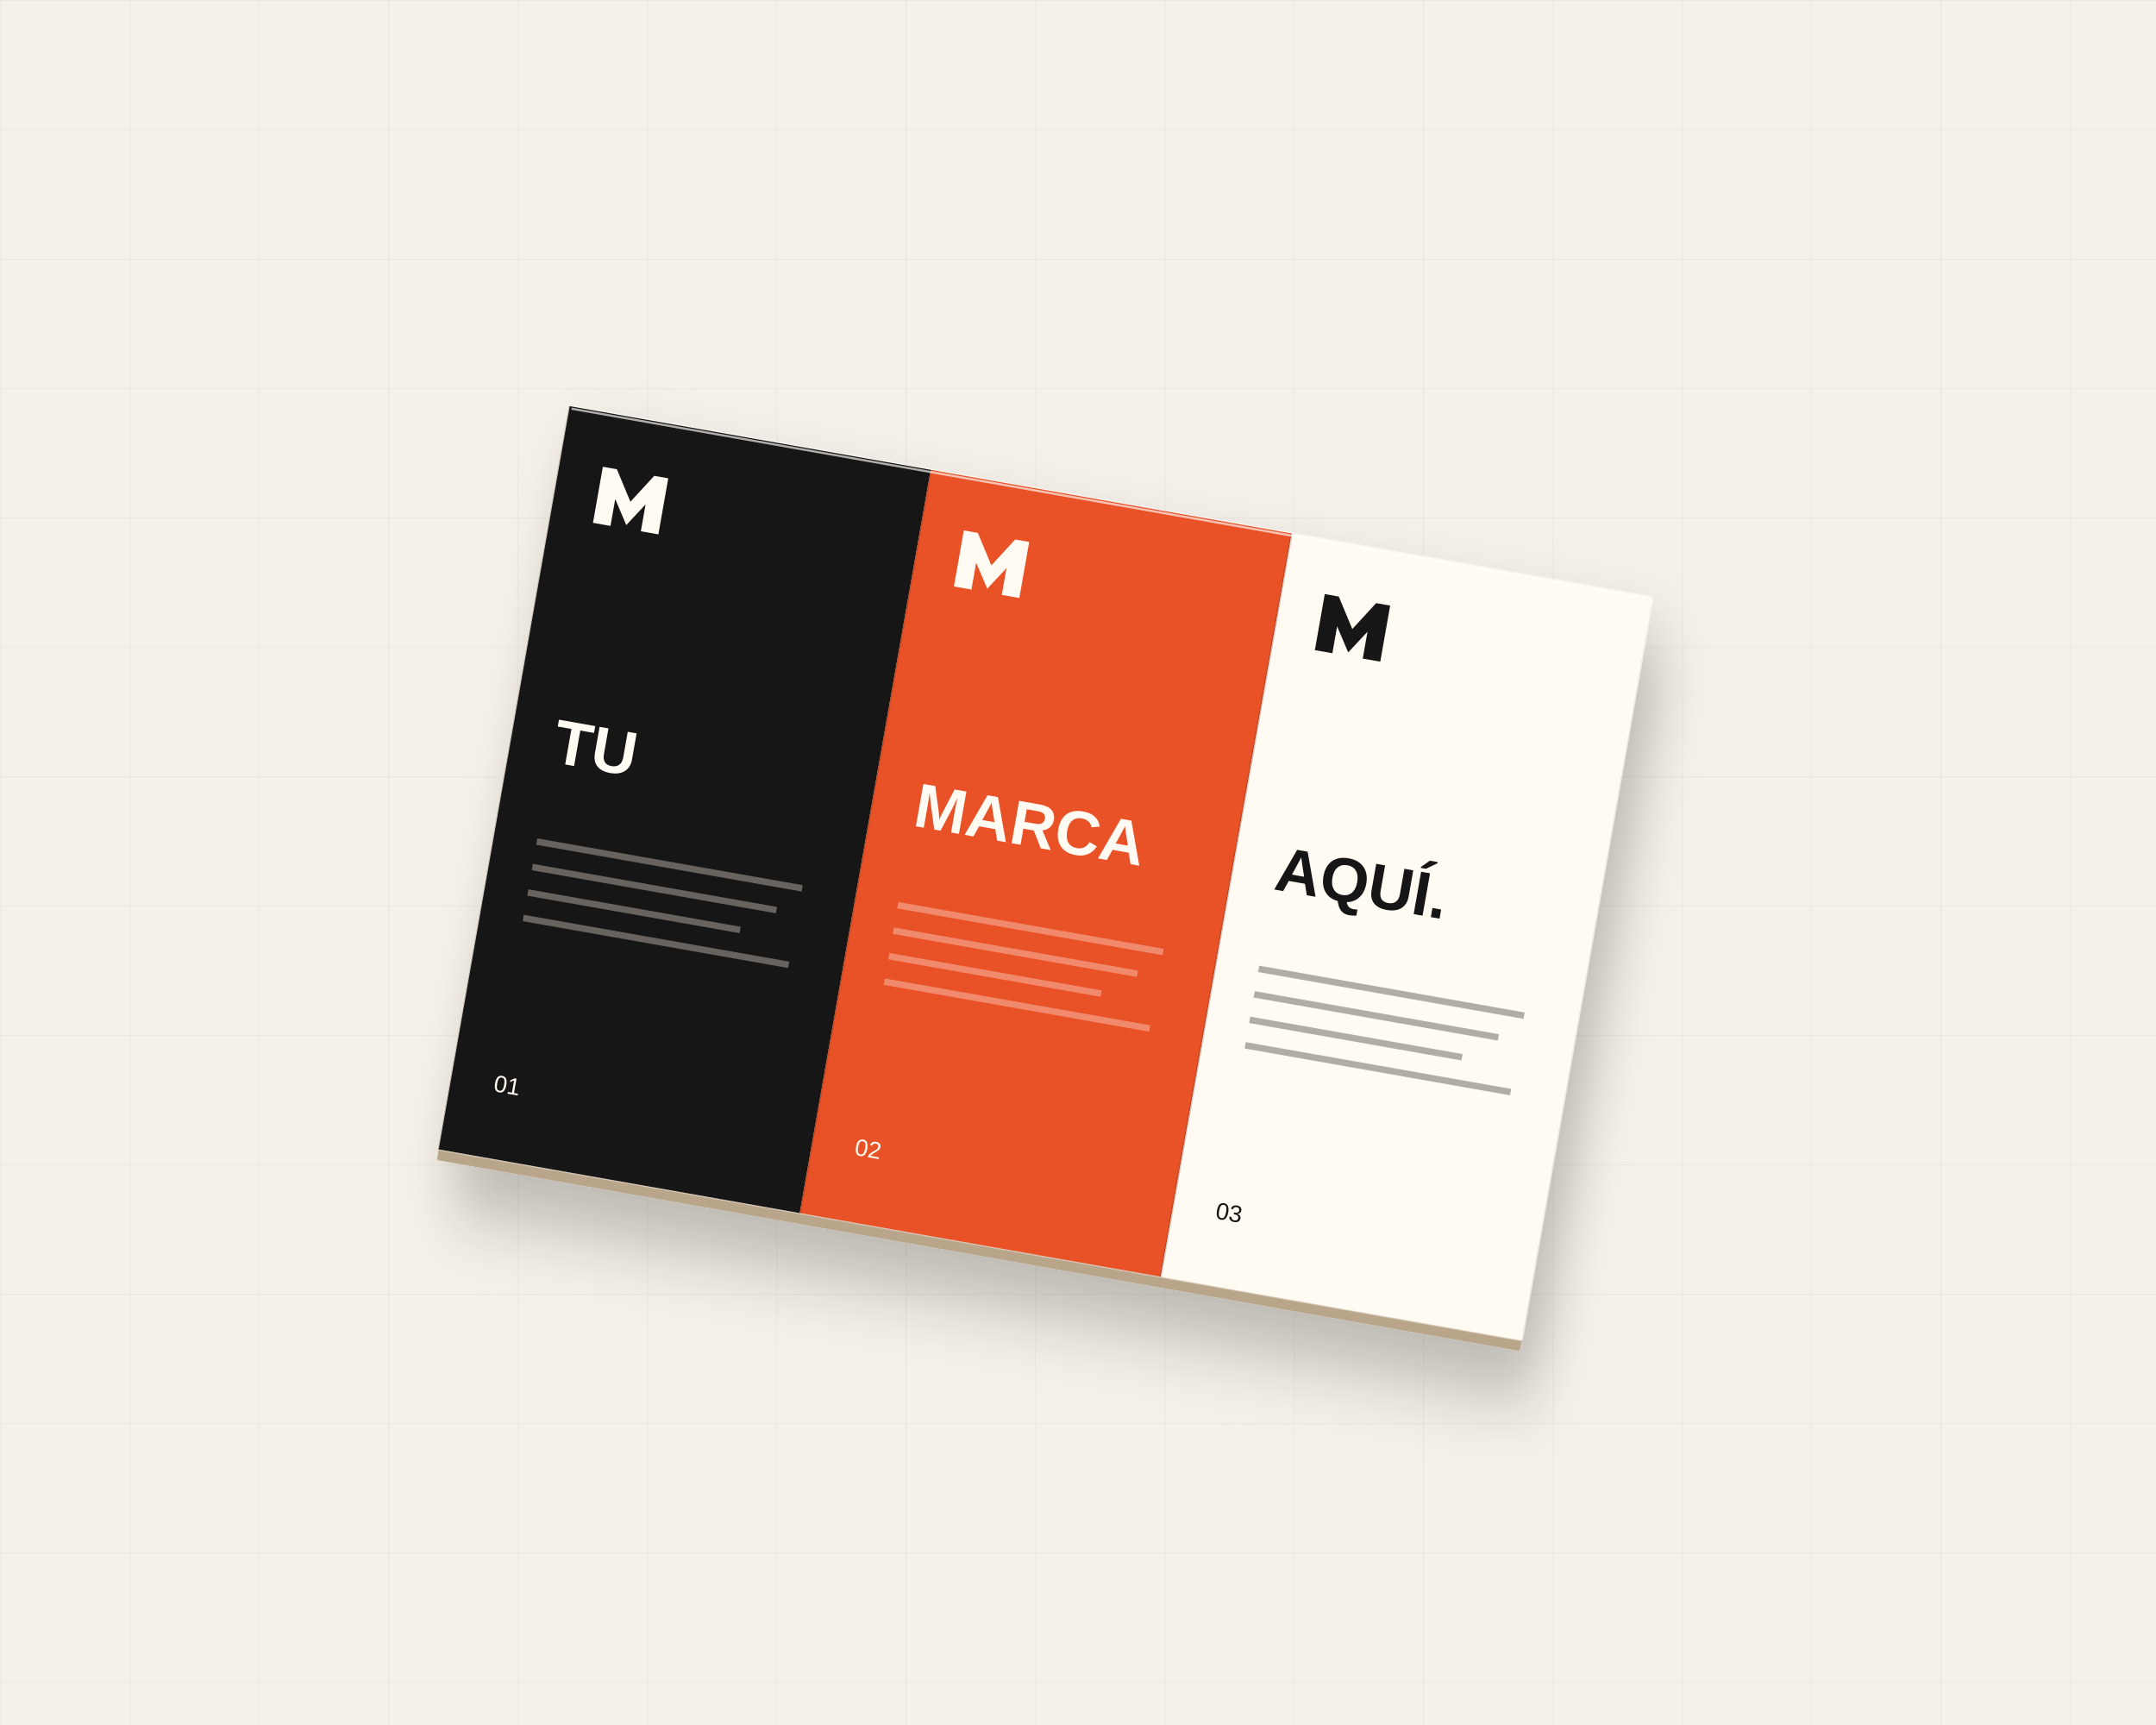
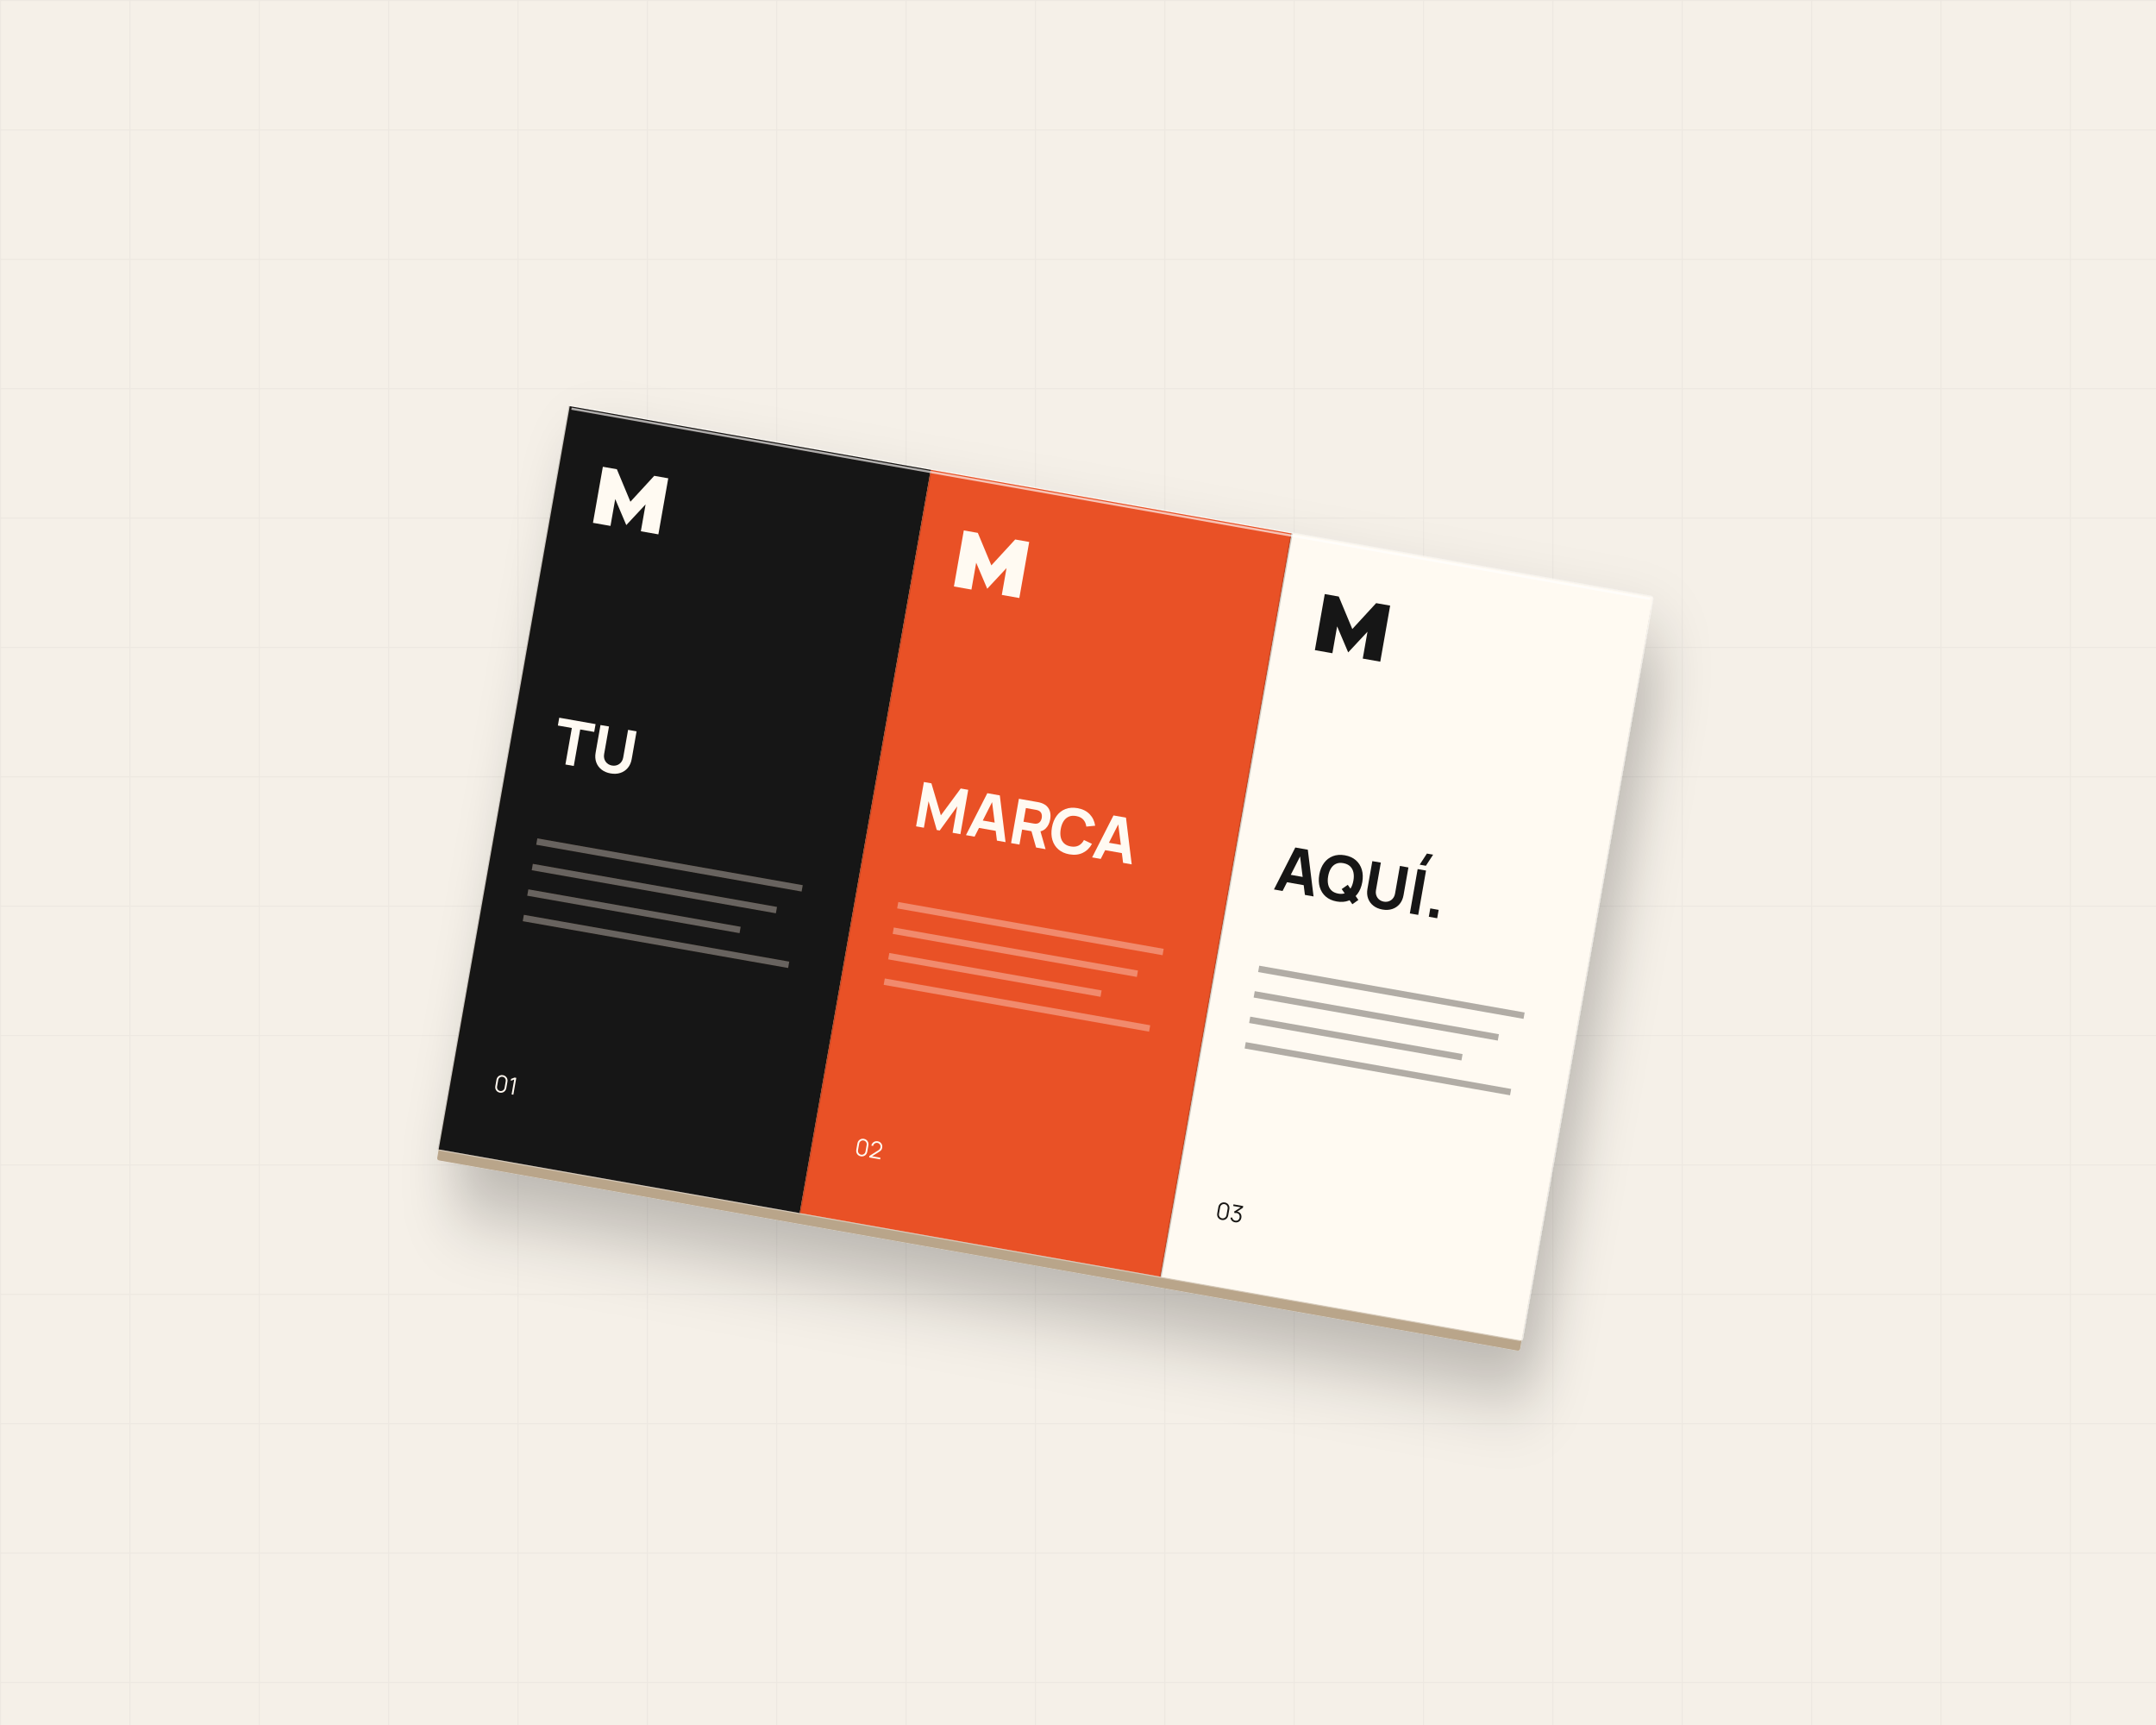
<svg xmlns="http://www.w3.org/2000/svg" viewBox="0 0 1000 800" fill="none" role="img">
  <defs>
    <linearGradient id="paper" x1="0" y1="0" x2="1" y2="1">
      <stop stop-color="#fffaf2" />
      <stop offset="1" stop-color="#dfd0b9" />
    </linearGradient>
    <linearGradient id="orange" x1="0" y1="0" x2="1" y2="1">
      <stop stop-color="#f7ba66" />
      <stop offset=".45" stop-color="#e95127" />
      <stop offset="1" stop-color="#832c20" />
    </linearGradient>
    <radialGradient id="floor">
      <stop stop-color="#dfd0b9" />
      <stop offset="1" stop-color="#f5f0e8" />
    </radialGradient>
    <filter id="shadow" x="-60%" y="-60%" width="220%" height="240%">
      <feDropShadow dx="9" dy="20" stdDeviation="15" flood-color="#191512" flood-opacity=".24" />
    </filter>
    <filter id="soft">
      <feGaussianBlur stdDeviation="16" />
    </filter>
    <pattern id="grid" width="60" height="60" patternUnits="userSpaceOnUse">
      <path d="M60 0H0v60" stroke="#191512" stroke-opacity=".035" />
    </pattern>
  </defs>
  <rect width="100%" height="100%" fill="#f5f0e8" />
  <rect width="100%" height="100%" fill="url(#grid)" />
  <g transform="translate(230 230) rotate(10 255 175)" filter="url(#shadow)">
    <rect x="0" y="5" width="510" height="350" rx="1" fill="#b9a58a" />
    <rect width="510" height="350" rx="1" fill="url(#paper)" stroke="#ffffff" stroke-opacity=".4" />
    <rect x="0" width="170" height="350" fill="#191512" />
    <path d="M0 0v350" stroke="#191512" stroke-opacity=".2" />
    <g transform="translate(20 25) scale(0.55)" fill="#fffaf2">
      <path d="M0 48V0h12l16 25L44 0h12v48H41V25L28 45 15 25v23Z" />
    </g>
-     <text x="20" y="164" font-family="Arial,Helvetica,sans-serif" font-size="29" fill="#fffaf2" font-weight="900">TU</text>
+     <g transform="translate(20 164)" fill="#fffaf2" data-type-outline="true">
+       <path transform="translate(0 0) scale(0.0145 -0.0145)" d="M474 0L474 1186L20 1186L20 1440L1200 1440L1200 1186L746 1186L746 0Z" />
+       <path transform="translate(17.69 0) scale(0.0145 -0.0145)" d="M726 -30Q552 -30 420 40.5Q288 111 214 239Q140 367 140 540L140 1438L416 1440L416 542Q416 471 440 413Q464 355 506.5 313Q549 271 605.5 248.5Q662 226 726 226Q792 226 848.5 249Q905 272 947 314Q989 356 1012.5 414Q1036 472 1036 542L1036 1440L1312 1440L1312 540Q1312 367 1238 239Q1164 111 1032 40.5Q900 -30 726 -30Z" />
+     </g>
    <rect x="20" y="200" width="125" height="3" fill="#fffaf2" opacity=".34" />
    <rect x="20" y="212" width="115" height="3" fill="#fffaf2" opacity=".34" />
    <rect x="20" y="224" width="100" height="3" fill="#fffaf2" opacity=".34" />
    <rect x="20" y="236" width="125" height="3" fill="#fffaf2" opacity=".34" />
-     <text x="20" y="319" font-family="Arial,Helvetica,sans-serif" font-size="11" fill="#fffaf2">01</text>
+     <g transform="translate(20 319)" fill="#fffaf2" data-type-outline="true">
+       <path transform="translate(0 0) scale(0.0055 -0.0055)" d="M610 -30Q477 -30 370.5 32Q264 94 202 200.5Q140 307 140 440L140 1000Q140 1133 202 1239.5Q264 1346 370.5 1408Q477 1470 610 1470Q743 1470 849.5 1408Q956 1346 1018 1239.5Q1080 1133 1080 1000L1080 440Q1080 307 1018 200.5Q956 94 849.5 32Q743 -30 610 -30ZM610 112Q699 112 772 155.5Q845 199 888 272Q931 345 931 433L931 1007Q931 1096 888 1169Q845 1242 772 1285.5Q699 1329 610 1329Q521 1329 448 1285.5Q375 1242 332 1169Q289 1096 289 1007L289 433Q289 345 332 272Q375 199 448 155.5Q521 112 610 112Z" />
+       <path transform="translate(6.71 0) scale(0.0055 -0.0055)" d="M391 0L391 1276L120 1113L120 1278L391 1440L540 1440L540 0Z" />
+     </g>
    <rect x="170" width="170" height="350" fill="#e95127" />
    <path d="M170 0v350" stroke="#191512" stroke-opacity=".2" />
    <g transform="translate(190 25) scale(0.55)" fill="#fffaf2">
      <path d="M0 48V0h12l16 25L44 0h12v48H41V25L28 45 15 25v23Z" />
    </g>
-     <text x="190" y="164" font-family="Arial,Helvetica,sans-serif" font-size="29" fill="#fffaf2" font-weight="900">MARCA</text>
+     <g transform="translate(190 164)" fill="#fffaf2" data-type-outline="true">
+       <path transform="translate(0 0) scale(0.0145 -0.0145)" d="M140 0L140 1440L384 1440L860 484L1336 1440L1580 1440L1580 0L1326 0L1326 860L908 0L812 0L394 860L394 0Z" />
+       <path transform="translate(24.94 0) scale(0.0145 -0.0145)" d="M40 0L480 1440L886 1440L1326 0L1046 0L654 1270L706 1270L320 0ZM304 300L304 554L1064 554L1064 300Z" />
+       <path transform="translate(44.747 0) scale(0.0145 -0.0145)" d="M140 0L140 1440L748 1440Q769 1440 804.5 1438.5Q840 1437 868 1432Q997 1412 1079.5 1347Q1162 1282 1201 1183.5Q1240 1085 1240 964Q1240 783 1150 654.5Q1060 526 868 496L748 488L412 488L412 0ZM952 0L668 586L948 640L1260 0ZM412 742L736 742Q757 742 782 744Q807 746 828 752Q883 767 913 802.5Q943 838 954.5 881.5Q966 925 966 964Q966 1003 954.5 1046.5Q943 1090 913 1125.5Q883 1161 828 1176Q807 1182 782 1184Q757 1186 736 1186L412 1186Z" />
+       <path transform="translate(63.307 0) scale(0.0145 -0.0145)" d="M758 -30Q542 -30 385.5 64Q229 158 144.5 327Q60 496 60 720Q60 944 144.5 1113Q229 1282 385.5 1376Q542 1470 758 1470Q1006 1470 1174.5 1347Q1343 1224 1412 1014L1138 938Q1098 1069 1003 1141.5Q908 1214 758 1214Q621 1214 529.5 1153Q438 1092 392 981Q346 870 346 720Q346 570 392 459Q438 348 529.5 287Q621 226 758 226Q908 226 1003 299Q1098 372 1138 502L1412 426Q1343 216 1174.5 93Q1006 -30 758 -30Z" />
+       <path transform="translate(84.361 0) scale(0.0145 -0.0145)" d="M40 0L480 1440L886 1440L1326 0L1046 0L654 1270L706 1270L320 0ZM304 300L304 554L1064 554L1064 300Z" />
+     </g>
    <rect x="190" y="200" width="125" height="3" fill="#fffaf2" opacity=".34" />
    <rect x="190" y="212" width="115" height="3" fill="#fffaf2" opacity=".34" />
    <rect x="190" y="224" width="100" height="3" fill="#fffaf2" opacity=".34" />
    <rect x="190" y="236" width="125" height="3" fill="#fffaf2" opacity=".34" />
-     <text x="190" y="319" font-family="Arial,Helvetica,sans-serif" font-size="11" fill="#fffaf2">02</text>
+     <g transform="translate(190 319)" fill="#fffaf2" data-type-outline="true">
+       <path transform="translate(0 0) scale(0.0055 -0.0055)" d="M610 -30Q477 -30 370.5 32Q264 94 202 200.5Q140 307 140 440L140 1000Q140 1133 202 1239.5Q264 1346 370.5 1408Q477 1470 610 1470Q743 1470 849.5 1408Q956 1346 1018 1239.5Q1080 1133 1080 1000L1080 440Q1080 307 1018 200.5Q956 94 849.5 32Q743 -30 610 -30ZM610 112Q699 112 772 155.5Q845 199 888 272Q931 345 931 433L931 1007Q931 1096 888 1169Q845 1242 772 1285.5Q699 1329 610 1329Q521 1329 448 1285.5Q375 1242 332 1169Q289 1096 289 1007L289 433Q289 345 332 272Q375 199 448 155.5Q521 112 610 112Z" />
+       <path transform="translate(6.71 0) scale(0.0055 -0.0055)" d="M100 1L101 135L752 723Q836 799 863.5 867.5Q891 936 891 1011Q891 1100 849 1172Q807 1244 736 1286.5Q665 1329 577 1329Q485 1329 413 1285Q341 1241 299.5 1169Q258 1097 259 1012L109 1012Q109 1143 171 1247Q233 1351 339 1410.5Q445 1470 579 1470Q710 1470 814.5 1408.5Q919 1347 979.5 1242.5Q1040 1138 1040 1010Q1040 920 1018.5 851.5Q997 783 951.5 724.5Q906 666 836 604L258 82L235 142L1040 142L1040 1Z" />
+     </g>
    <rect x="340" width="170" height="350" fill="#fffaf2" />
    <path d="M340 0v350" stroke="#191512" stroke-opacity=".2" />
    <g transform="translate(360 25) scale(0.55)" fill="#191512">
      <path d="M0 48V0h12l16 25L44 0h12v48H41V25L28 45 15 25v23Z" />
    </g>
-     <text x="360" y="164" font-family="Arial,Helvetica,sans-serif" font-size="29" fill="#191512" font-weight="900">AQUÍ.</text>
+     <g transform="translate(360 164)" fill="#191512" data-type-outline="true">
+       <path transform="translate(0 0) scale(0.0145 -0.0145)" d="M40 0L480 1440L886 1440L1326 0L1046 0L654 1270L706 1270L320 0ZM304 300L304 554L1064 554L1064 300Z" />
+       <path transform="translate(19.227 0) scale(0.0145 -0.0145)" d="M1266 -30L846 388L1014 556L1432 138ZM758 -30Q542 -30 385.5 64Q229 158 144.5 327Q60 496 60 720Q60 944 144.5 1113Q229 1282 385.5 1376Q542 1470 758 1470Q974 1470 1130.5 1376Q1287 1282 1371.5 1113Q1456 944 1456 720Q1456 496 1371.5 327Q1287 158 1130.5 64Q974 -30 758 -30ZM758 226Q895 224 986 285Q1077 346 1122.5 458Q1168 570 1168 720Q1168 870 1122.5 980Q1077 1090 986 1151Q895 1212 758 1214Q621 1216 530 1155Q439 1094 393.5 982Q348 870 348 720Q348 570 393.5 460Q439 350 530 289Q621 228 758 226Z" />
+       <path transform="translate(41.209 0) scale(0.0145 -0.0145)" d="M726 -30Q552 -30 420 40.5Q288 111 214 239Q140 367 140 540L140 1438L416 1440L416 542Q416 471 440 413Q464 355 506.5 313Q549 271 605.5 248.5Q662 226 726 226Q792 226 848.5 249Q905 272 947 314Q989 356 1012.5 414Q1036 472 1036 542L1036 1440L1312 1440L1312 540Q1312 367 1238 239Q1164 111 1032 40.5Q900 -30 726 -30Z" />
+       <path transform="translate(62.263 0) scale(0.0145 -0.0145)" d="M401 1590L199 1590L365 1980L567 1980ZM160 0L160 1440L432 1440L432 0Z" />
+       <path transform="translate(70.847 0) scale(0.0145 -0.0145)" d="M184 0L184 272L456 272L456 0Z" />
+     </g>
    <rect x="360" y="200" width="125" height="3" fill="#191512" opacity=".34" />
    <rect x="360" y="212" width="115" height="3" fill="#191512" opacity=".34" />
    <rect x="360" y="224" width="100" height="3" fill="#191512" opacity=".34" />
    <rect x="360" y="236" width="125" height="3" fill="#191512" opacity=".34" />
-     <text x="360" y="319" font-family="Arial,Helvetica,sans-serif" font-size="11" fill="#191512">03</text>
+     <g transform="translate(360 319)" fill="#191512" data-type-outline="true">
+       <path transform="translate(0 0) scale(0.0055 -0.0055)" d="M610 -30Q477 -30 370.5 32Q264 94 202 200.5Q140 307 140 440L140 1000Q140 1133 202 1239.5Q264 1346 370.5 1408Q477 1470 610 1470Q743 1470 849.5 1408Q956 1346 1018 1239.5Q1080 1133 1080 1000L1080 440Q1080 307 1018 200.5Q956 94 849.5 32Q743 -30 610 -30ZM610 112Q699 112 772 155.5Q845 199 888 272Q931 345 931 433L931 1007Q931 1096 888 1169Q845 1242 772 1285.5Q699 1329 610 1329Q521 1329 448 1285.5Q375 1242 332 1169Q289 1096 289 1007L289 433Q289 345 332 272Q375 199 448 155.5Q521 112 610 112Z" />
+       <path transform="translate(6.71 0) scale(0.0055 -0.0055)" d="M527 -29Q420 -29 330 9Q240 47 175 117.5Q110 188 80 286L220 328Q256 221 338.5 166Q421 111 525 113Q621 115 690.5 156Q760 197 797 270Q834 343 834 439Q834 586 748.5 675.5Q663 765 523 765Q484 765 441 754.5Q398 744 361 725L287 842L847 1359L871 1299L137 1299L137 1440L969 1440L969 1297L481 831L479 889Q629 908 743 855Q857 802 921.5 693.5Q986 585 986 439Q986 301 926.5 195.5Q867 90 763 30.5Q659 -29 527 -29Z" />
+     </g>
    <path d="M1 1H509" stroke="#fff" stroke-opacity=".65" />
  </g>
</svg>
